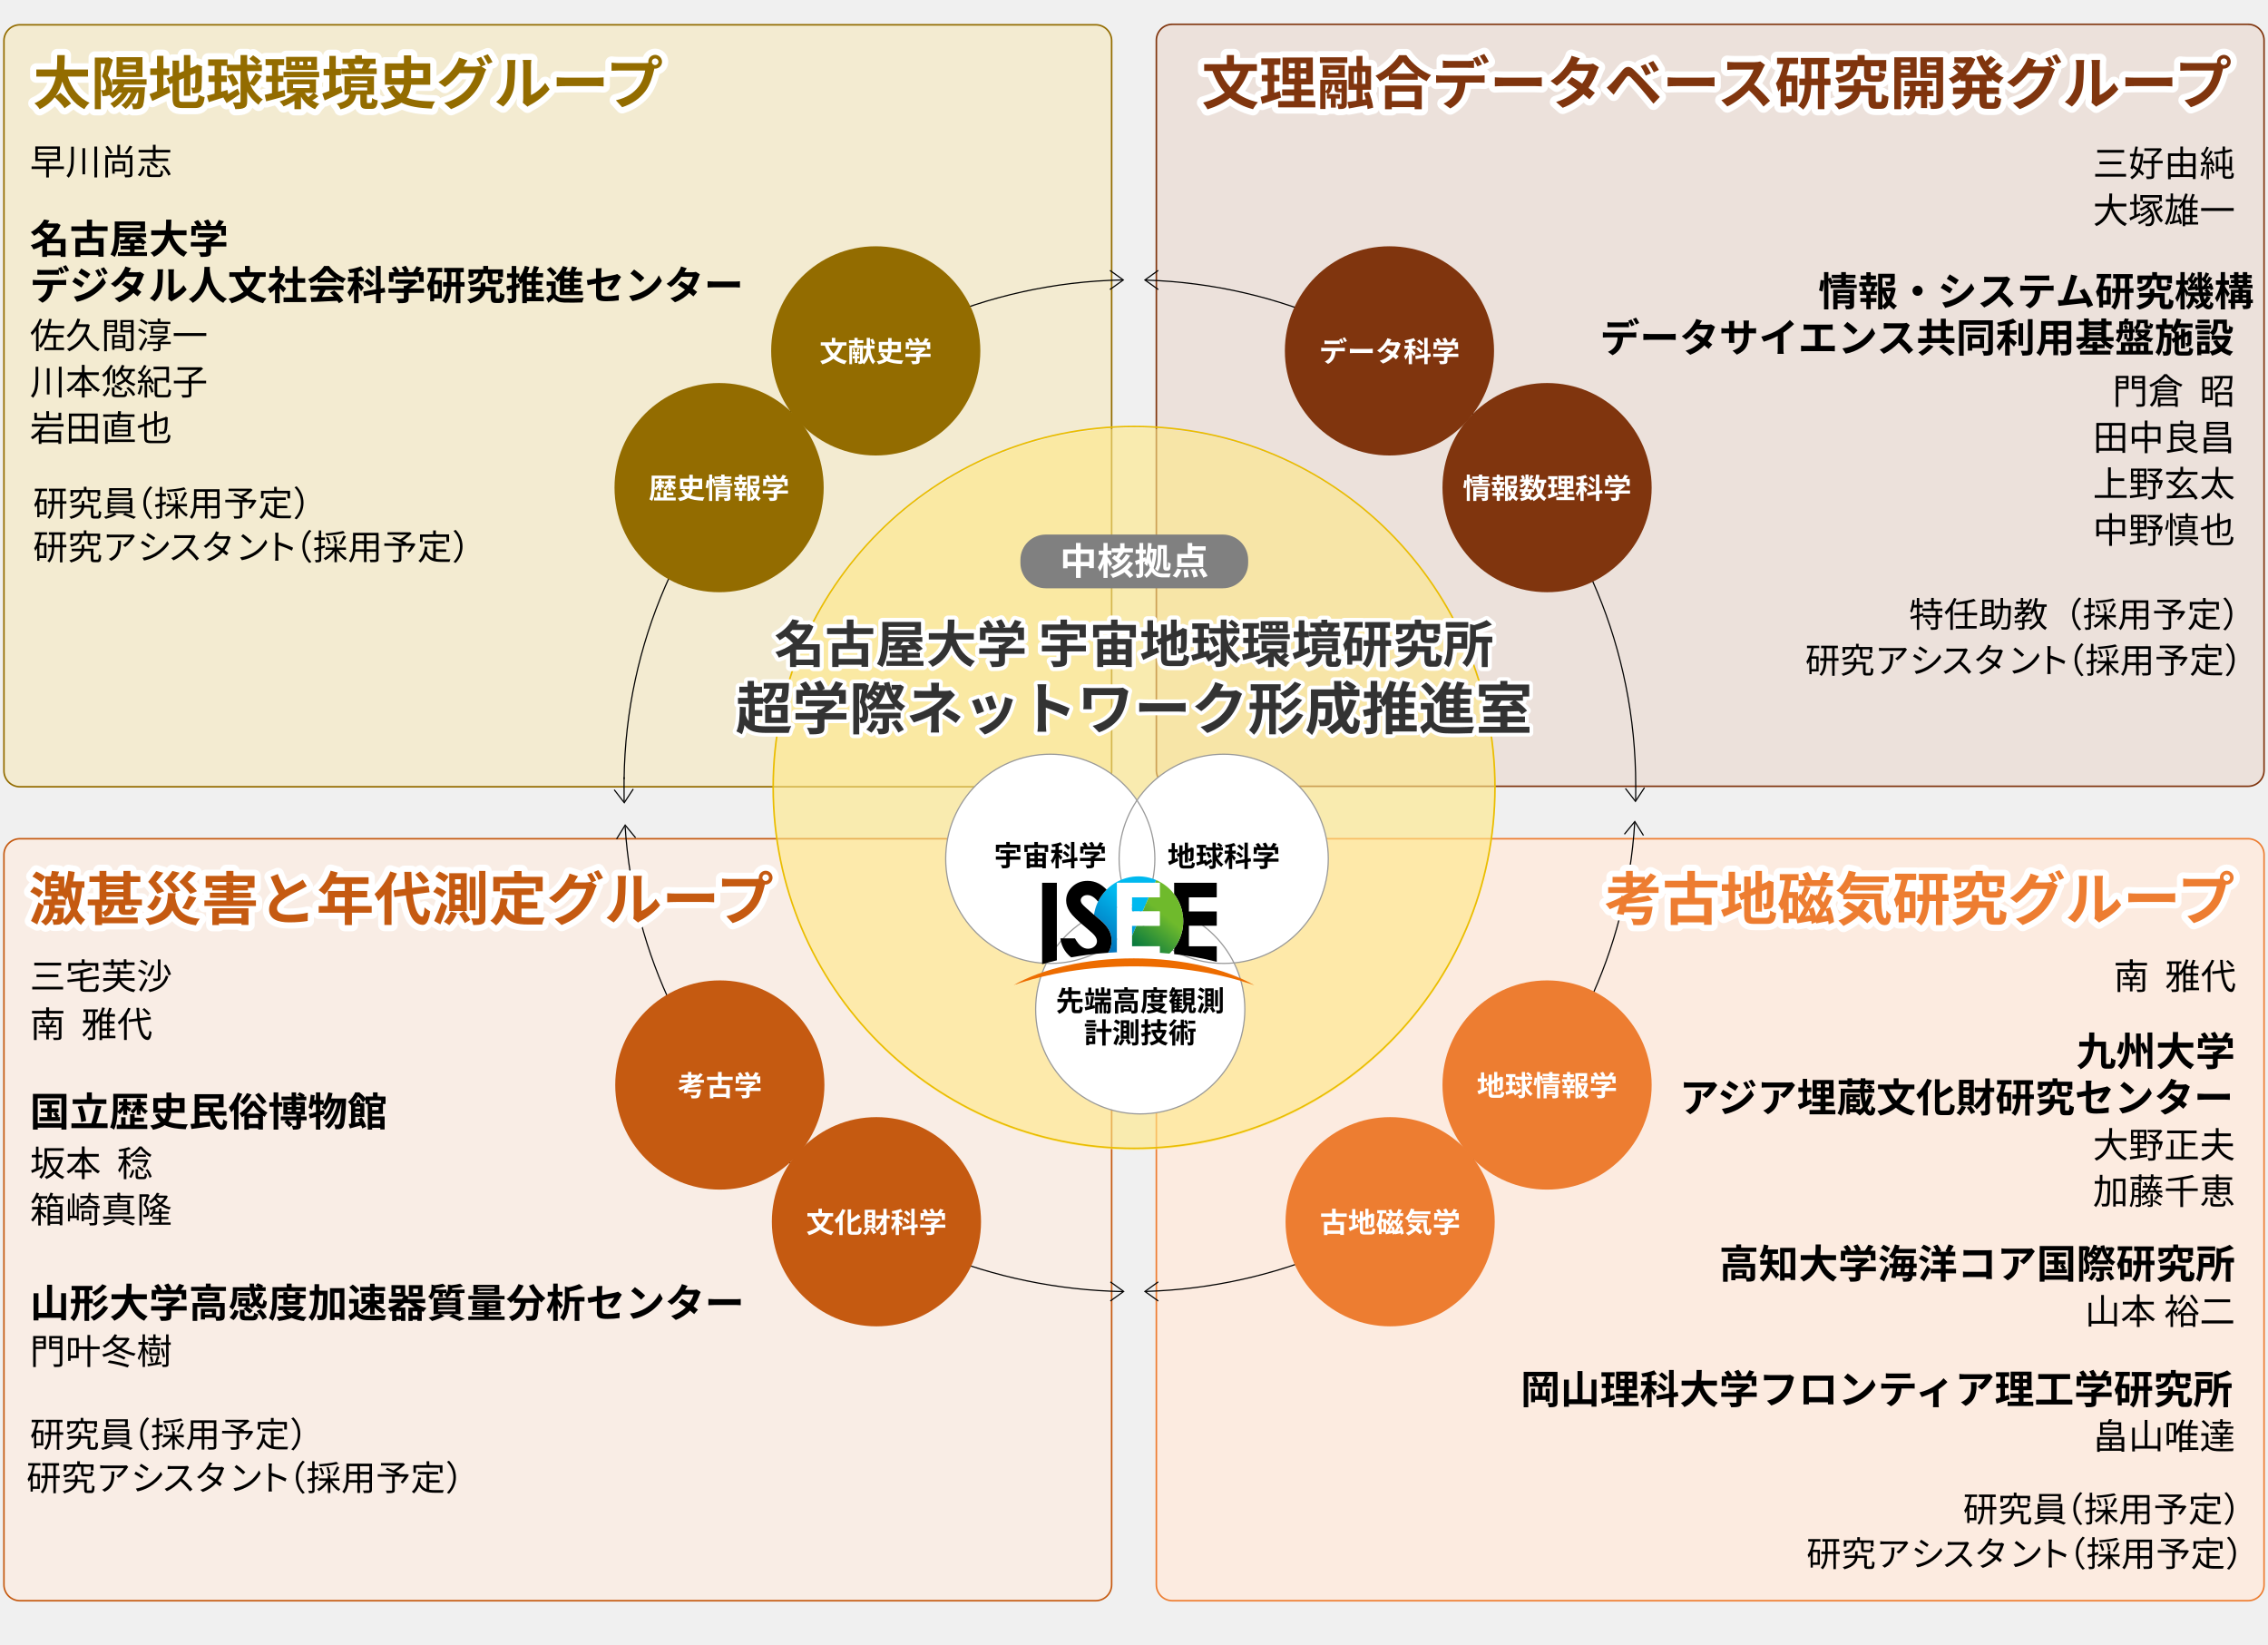
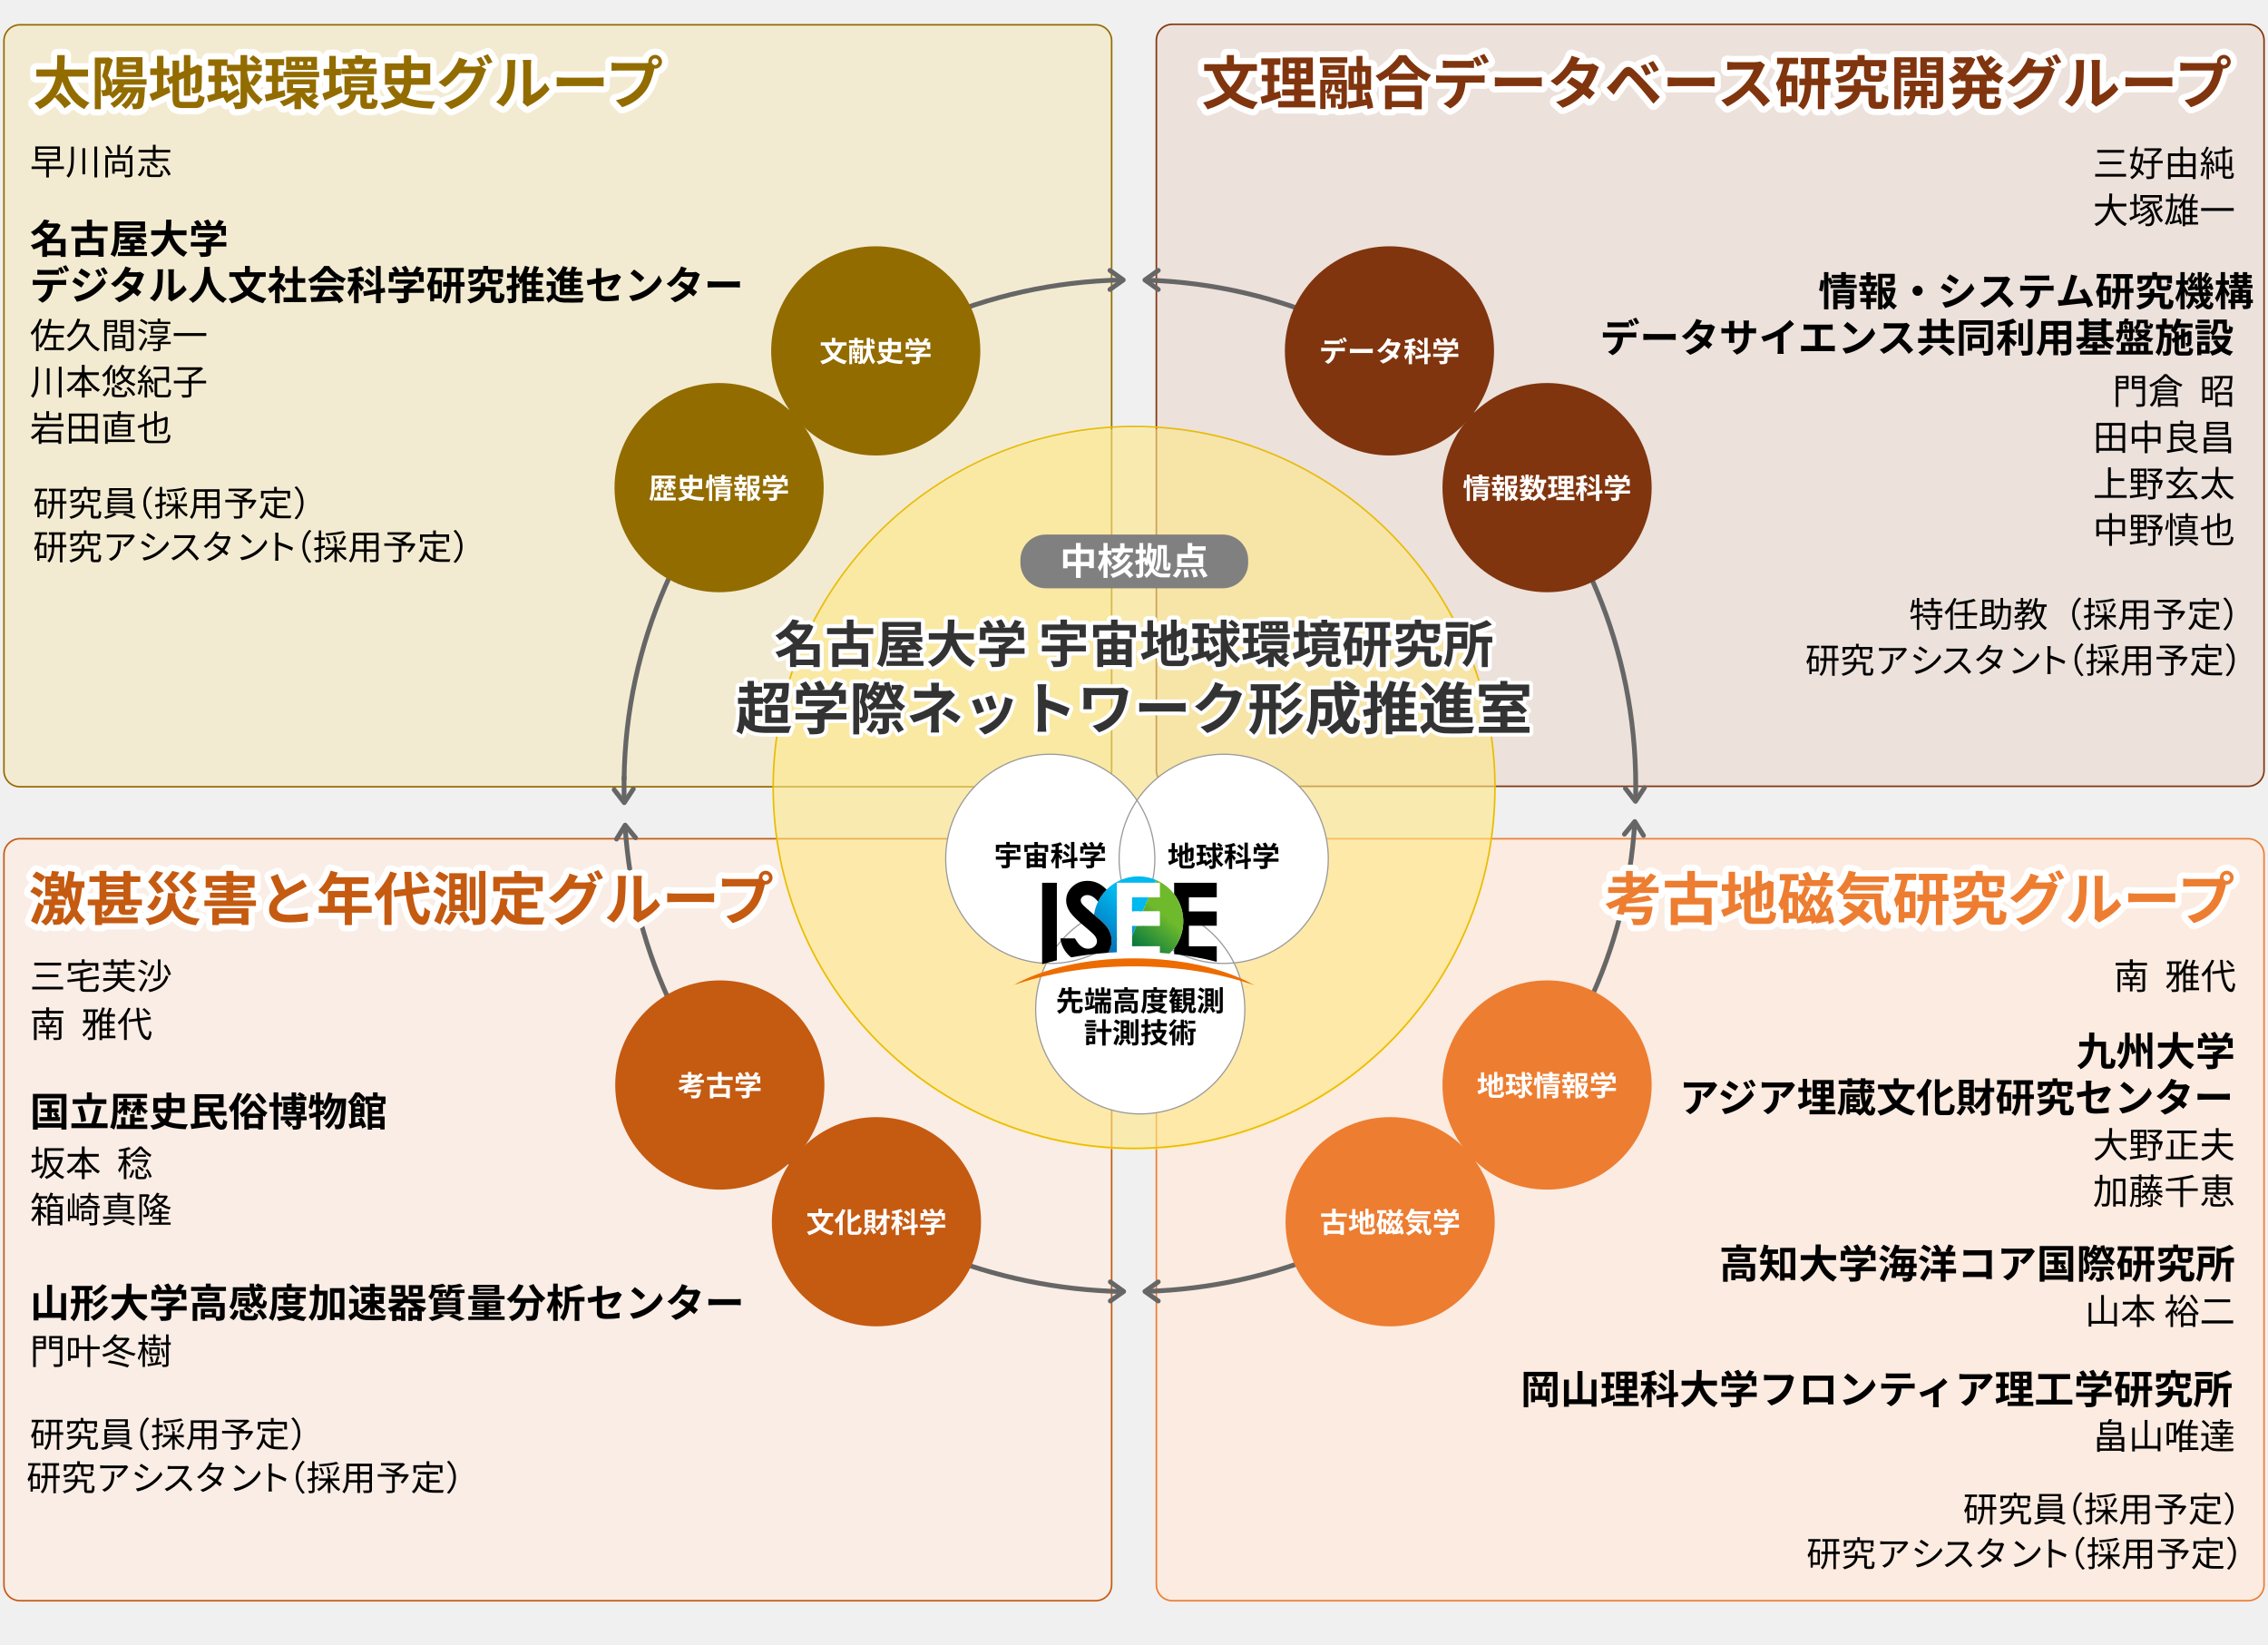
<svg xmlns="http://www.w3.org/2000/svg" width="1420" height="1029.466" viewBox="0 0 1420 1029.466">
  <defs>
-     <style>.cls-1{letter-spacing:-.06em;}.cls-2{fill:#80350e;}.cls-2,.cls-3,.cls-4,.cls-5,.cls-6,.cls-7,.cls-8,.cls-9,.cls-10,.cls-11,.cls-12,.cls-13,.cls-14{font-family:NotoSansCJKjp-Bold-90ms-RKSJ-H, 'Noto Sans CJK JP';font-weight:700;}.cls-2,.cls-3,.cls-9,.cls-11,.cls-13{font-size:36.055px;}.cls-15{letter-spacing:-.5em;}.cls-16{fill:url(#linear-gradient-2);}.cls-3{fill:#ed7d31;}.cls-17{letter-spacing:-.18em;}.cls-4,.cls-5{font-size:17.606px;}.cls-5,.cls-18,.cls-7{fill:#fff;}.cls-6{stroke-width:5.105px;}.cls-6,.cls-19,.cls-20,.cls-11,.cls-21,.cls-22,.cls-14{fill:none;}.cls-6,.cls-10{font-size:31.66px;}.cls-6,.cls-11,.cls-14{stroke:#fff;stroke-linecap:round;stroke-linejoin:round;}.cls-7{font-size:23.319px;}.cls-23{font-size:22.269px;}.cls-23,.cls-24{font-family:NotoSansCJKjp-Regular-90ms-RKSJ-H, 'Noto Sans CJK JP';}.cls-25{letter-spacing:-.52em;}.cls-8{font-size:24.854px;}.cls-20{stroke:#eabd00;}.cls-20,.cls-21,.cls-22{stroke-miterlimit:10;}.cls-9{fill:#c55a11;}.cls-26{letter-spacing:-.12em;}.cls-27{fill:#936c00;}.cls-24{font-size:21.747px;}.cls-10,.cls-12{fill:#333;}.cls-11{stroke-width:7.812px;}.cls-28{fill:#80350e;}.cls-29{fill:#ed6c00;}.cls-21{stroke:#999;stroke-width:.75px;}.cls-30{fill:#c55a11;}.cls-31{fill:#fcebe0;stroke:#ed7d31;}.cls-31,.cls-32,.cls-33,.cls-34{stroke-width:.977px;}.cls-35{fill:#ffe783;opacity:.6;}.cls-12,.cls-14{font-size:35.643px;}.cls-36{fill:#ed7d31;}.cls-37{letter-spacing:-.58em;}.cls-32{fill:#ece1db;stroke:#80350e;}.cls-38{fill:gray;}.cls-13{fill:#936c00;}.cls-33{fill:#f3ebd1;stroke:#936c00;}.cls-39{letter-spacing:-.48em;}.cls-40{fill:url(#linear-gradient);}.cls-34{fill:#f9ede5;stroke:#c55a11;}.cls-22{stroke:#000;stroke-width:.732px;}.cls-14{stroke-width:4.705px;}</style>
+     <style>.cls-1{letter-spacing:-.06em;}.cls-2{fill:#80350e;}.cls-2,.cls-3,.cls-4,.cls-5,.cls-6,.cls-7,.cls-8,.cls-9,.cls-10,.cls-11,.cls-12,.cls-13,.cls-14{font-family:NotoSansCJKjp-Bold-90ms-RKSJ-H, 'Noto Sans CJK JP';font-weight:700;}.cls-2,.cls-4,.cls-10,.cls-12,.cls-13{font-size:36.055px;}.cls-15{letter-spacing:-.5em;}.cls-16{fill:url(#linear-gradient-2);}.cls-3{stroke-width:4.705px;}.cls-3,.cls-8{font-size:35.643px;}.cls-3,.cls-17,.cls-18,.cls-12,.cls-19,.cls-20,.cls-14{fill:none;}.cls-3,.cls-12,.cls-20,.cls-14{stroke-linecap:round;stroke-linejoin:round;}.cls-3,.cls-12,.cls-14{stroke:#fff;}.cls-4{fill:#ed7d31;}.cls-21{letter-spacing:-.18em;}.cls-5,.cls-6{font-size:17.606px;}.cls-6,.cls-22,.cls-7{fill:#fff;}.cls-7{font-size:23.319px;}.cls-23{font-size:22.269px;}.cls-23,.cls-24{font-family:NotoSansCJKjp-Regular-90ms-RKSJ-H, 'Noto Sans CJK JP';}.cls-8,.cls-11{fill:#333;}.cls-25{letter-spacing:-.52em;}.cls-9{font-size:24.854px;}.cls-18{stroke:#eabd00;}.cls-18,.cls-19{stroke-miterlimit:10;}.cls-10{fill:#c55a11;}.cls-26{letter-spacing:-.12em;}.cls-27{fill:#936c00;}.cls-24{font-size:21.747px;}.cls-11,.cls-14{font-size:31.66px;}.cls-12{stroke-width:7.812px;}.cls-28{fill:#80350e;}.cls-29{fill:#ed6c00;}.cls-19{stroke:#999;stroke-width:.75px;}.cls-30{fill:#c55a11;}.cls-31{fill:#fcebe0;stroke:#ed7d31;}.cls-31,.cls-32,.cls-33,.cls-34{stroke-width:.977px;}.cls-35{fill:#ffe783;opacity:.6;}.cls-36{fill:#ed7d31;}.cls-37{letter-spacing:-.58em;}.cls-32{fill:#ece1db;stroke:#80350e;}.cls-38{fill:gray;}.cls-13{fill:#936c00;}.cls-33{fill:#f3ebd1;stroke:#936c00;}.cls-20{stroke:#666;stroke-width:3px;}.cls-39{letter-spacing:-.48em;}.cls-40{fill:url(#linear-gradient);}.cls-34{fill:#f9ede5;stroke:#c55a11;}.cls-14{stroke-width:5.105px;}</style>
    <linearGradient id="linear-gradient" x1="685.575" y1="589.538" x2="720.426" y2="548.005" gradientUnits="userSpaceOnUse">
      <stop offset="0" stop-color="#036eb7" />
      <stop offset=".6" stop-color="#00b9ef" />
    </linearGradient>
    <linearGradient id="linear-gradient-2" x1="645.086" y1="672.949" x2="738.505" y2="561.617" gradientUnits="userSpaceOnUse">
      <stop offset=".7" stop-color="#007440" />
      <stop offset=".9" stop-color="#6fba2c" />
    </linearGradient>
  </defs>
  <g id="severe-disaster">
    <rect class="cls-31" x="724.001" y="525.044" width="693.532" height="477.021" rx="10" ry="10" />
-     <polyline class="cls-22" points="725.19 814.43 716.833 808.459 725.174 802.467" />
-     <polyline class="cls-22" points="1017.041 522.232 1023.552 514.289 1028.979 523.008" />
-     <path class="cls-22" d="M1023.52,514.843c-10.04,162.387-142.449,288.55-306.138,293.605" />
+     <polyline class="cls-20" points="725.19 814.43 716.833 808.459 725.174 802.467" />
+     <polyline class="cls-20" points="1017.041 522.232 1023.552 514.289 1028.979 523.008" />
+     <path class="cls-20" d="M1023.52,514.843c-10.04,162.387-142.449,288.55-306.138,293.605" />
    <text class="cls-23" transform="translate(1323.296 619.245)">
      <tspan x="0" y="0" xml:space="preserve">南  雅</tspan>
      <tspan class="cls-39" x="54.516" y="0">代</tspan>
    </text>
-     <text class="cls-8" transform="translate(1300.016 667.134)">
+     <text class="cls-9" transform="translate(1300.016 667.134)">
      <tspan x="0" y="0">九州大学</tspan>
      <tspan x="-248.541" y="28.996">アジア埋蔵文化財研究センター</tspan>
    </text>
-     <text class="cls-8" transform="translate(1076.329 800.153)">
+     <text class="cls-9" transform="translate(1076.329 800.153)">
      <tspan x="0" y="0">高知大学海洋コア国際研究所</tspan>
    </text>
-     <text class="cls-8" transform="translate(952.058 878.732)">
+     <text class="cls-9" transform="translate(952.058 878.732)">
      <tspan x="0" y="0">岡山理科大学フロンティア理工学研究所</tspan>
    </text>
    <text class="cls-23" transform="translate(1310.357 724.86)">
      <tspan x="0" y="0">大野正夫</tspan>
      <tspan x="0" y="28.996">加藤千恵</tspan>
    </text>
    <text class="cls-23" transform="translate(1305.368 828.92)">
      <tspan x="0" y="0">山本 裕二</tspan>
    </text>
    <text class="cls-23" transform="translate(1310.357 907.113)">
      <tspan x="0" y="0">畠山唯達</tspan>
    </text>
    <text class="cls-24" transform="translate(1229.071 952.683)">
      <tspan x="0" y="0">研究</tspan>
      <tspan class="cls-25" x="43.494" y="0">員</tspan>
      <tspan x="53.933" y="0">（採用予定</tspan>
      <tspan class="cls-15" x="162.668" y="0">）</tspan>
    </text>
    <text class="cls-24" transform="translate(1131.035 980.574)">
      <tspan x="0" y="0">研究ア</tspan>
      <tspan class="cls-26" x="65.241" y="0">シ</tspan>
      <tspan class="cls-1" x="84.379" y="0">ス</tspan>
      <tspan x="104.821" y="0">タ</tspan>
-       <tspan class="cls-17" x="126.568" y="0">ン</tspan>
-       <tspan class="cls-37" x="144.4" y="0">ト</tspan>
-       <tspan x="153.534" y="0">（採用予定</tspan>
-       <tspan class="cls-15" x="262.27" y="0">）</tspan>
-     </text>
-     <text class="cls-11" transform="translate(1004.723 575.862)">
+       <tspan class="cls-21" x="126.568" y="0">ン</tspan>
+       <tspan class="cls-37" x="144.4" y="0">ト</tspan>
+       <tspan x="153.534" y="0">（採用予定</tspan>
+       <tspan class="cls-15" x="262.27" y="0">）</tspan>
+     </text>
+     <text class="cls-12" transform="translate(1004.723 575.862)">
      <tspan x="0" y="0">考古地磁気研究グループ</tspan>
    </text>
-     <text class="cls-3" transform="translate(1004.723 575.862)">
+     <text class="cls-4" transform="translate(1004.723 575.862)">
      <tspan x="0" y="0">考古地磁気研究グループ</tspan>
    </text>
    <circle class="cls-36" cx="870.366" cy="764.811" r="65.484" />
-     <text class="cls-5" transform="translate(826.355 771.602)">
+     <text class="cls-6" transform="translate(826.355 771.602)">
      <tspan x="0" y="0">古地磁気学</tspan>
    </text>
    <circle class="cls-36" cx="968.622" cy="679.221" r="65.484" />
-     <text class="cls-5" transform="translate(924.611 686.011)">
+     <text class="cls-6" transform="translate(924.611 686.011)">
      <tspan x="0" y="0">地球情報学</tspan>
    </text>
  </g>
  <g id="literature-science">
    <rect class="cls-32" x="724.001" y="15.205" width="693.532" height="477.021" rx="10" ry="10" />
-     <polyline class="cls-22" points="1029.62 493.072 1023.97 501.648 1017.667 493.54" />
-     <polyline class="cls-22" points="725.19 181.235 716.833 175.265 725.174 169.273" />
-     <path class="cls-22" d="M717.212,175.336c170.384,5.172,306.92,144.921,306.92,316.559,0,1.525-.011,7.614-.032,9.134" />
+     <polyline class="cls-20" points="1029.62 493.072 1023.97 501.648 1017.667 493.54" />
+     <polyline class="cls-20" points="725.19 181.235 716.833 175.265 725.174 169.273" />
+     <path class="cls-20" d="M717.212,175.336c170.384,5.172,306.92,144.921,306.92,316.559,0,1.525-.011,7.614-.032,9.134" />
    <text class="cls-23" transform="translate(1310.356 110.402)">
      <tspan x="0" y="0">三好由純</tspan>
    </text>
    <text class="cls-23" transform="translate(1310.356 139.822)">
      <tspan x="0" y="0">大塚雄一</tspan>
    </text>
-     <text class="cls-8" transform="translate(1138.465 191.452)">
+     <text class="cls-9" transform="translate(1138.465 191.452)">
      <tspan x="0" y="0">情報・システム研究機構</tspan>
      <tspan x="-136.697" y="28.996">データサイエンス共同利用基盤施設</tspan>
    </text>
    <text class="cls-23" transform="translate(1322.648 252.941)">
      <tspan x="0" y="0" xml:space="preserve">門倉  昭</tspan>
      <tspan x="-12.292" y="28.996">田中良昌</tspan>
      <tspan x="-12.292" y="57.993">上野玄太</tspan>
      <tspan x="-12.292" y="86.989">中野慎也</tspan>
    </text>
    <text class="cls-24" transform="translate(1195.3 392.579)">
      <tspan x="0" y="0">特任助教（採用予定</tspan>
      <tspan class="cls-15" x="195.724" y="0">）</tspan>
    </text>
    <text class="cls-24" transform="translate(1130.252 421.302)">
      <tspan x="0" y="0">研究ア</tspan>
      <tspan class="cls-26" x="65.241" y="0">シ</tspan>
      <tspan class="cls-1" x="84.379" y="0">ス</tspan>
      <tspan x="104.821" y="0">タ</tspan>
-       <tspan class="cls-17" x="126.568" y="0">ン</tspan>
-       <tspan class="cls-37" x="144.4" y="0">ト</tspan>
-       <tspan x="153.534" y="0">（採用予定</tspan>
-       <tspan class="cls-15" x="262.27" y="0">）</tspan>
-     </text>
-     <rect class="cls-19" x="732.876" y="30.549" width="666.558" height="44.585" />
-     <text class="cls-11" transform="translate(752.338 65.109)">
+       <tspan class="cls-21" x="126.568" y="0">ン</tspan>
+       <tspan class="cls-37" x="144.4" y="0">ト</tspan>
+       <tspan x="153.534" y="0">（採用予定</tspan>
+       <tspan class="cls-15" x="262.27" y="0">）</tspan>
+     </text>
+     <rect class="cls-17" x="732.876" y="30.549" width="666.558" height="44.585" />
+     <text class="cls-12" transform="translate(752.338 65.109)">
      <tspan x="0" y="0">文理融合データベース研究開発グループ</tspan>
    </text>
    <text class="cls-2" transform="translate(752.338 65.109)">
      <tspan x="0" y="0">文理融合データベース研究開発グループ</tspan>
    </text>
    <circle class="cls-28" cx="869.941" cy="219.654" r="65.484" />
-     <text class="cls-5" transform="translate(825.933 226.445)">
+     <text class="cls-6" transform="translate(825.933 226.445)">
      <tspan x="0" y="0">データ科学</tspan>
    </text>
    <circle class="cls-28" cx="968.622" cy="305.258" r="65.484" />
-     <text class="cls-5" transform="translate(915.808 312.05)">
+     <text class="cls-6" transform="translate(915.808 312.05)">
      <tspan x="0" y="0">情報数理科学</tspan>
    </text>
  </g>
  <g id="solar-terrestrial">
    <rect class="cls-33" x="2.468" y="15.513" width="693.532" height="477.021" rx="10" ry="10" />
-     <path class="cls-22" d="M390.761,501.876c-.023-1.733-.035-8.998-.035-10.737,0-1.535.009-3.068.027-4.599" />
-     <polyline class="cls-22" points="396.502 493.912 390.852 502.489 384.549 494.38" />
-     <polyline class="cls-22" points="694.932 181.235 703.289 175.265 694.948 169.273" />
-     <path class="cls-22" d="M390.744,487.723c2.205-170.806,141.253-309.007,311.754-312.469" />
-     <rect class="cls-19" x="20.838" y="30.549" width="672.606" height="44.585" />
+     <path class="cls-20" d="M390.761,501.876c-.023-1.733-.035-8.998-.035-10.737,0-1.535.009-3.068.027-4.599" />
+     <polyline class="cls-20" points="396.502 493.912 390.852 502.489 384.549 494.38" />
+     <polyline class="cls-20" points="694.932 181.235 703.289 175.265 694.948 169.273" />
+     <path class="cls-20" d="M390.744,487.723c2.205-170.806,141.253-309.007,311.754-312.469" />
+     <rect class="cls-17" x="20.838" y="30.549" width="672.606" height="44.585" />
    <text class="cls-23" transform="translate(18.718 109.317)">
      <tspan x="0" y="0">早川尚志</tspan>
    </text>
-     <text class="cls-8" transform="translate(18.719 158.603)">
+     <text class="cls-9" transform="translate(18.719 158.603)">
      <tspan x="0" y="0">名古屋大学</tspan>
      <tspan x="0" y="28.996">デジタル人文社会科学研究推進センター</tspan>
    </text>
    <text class="cls-23" transform="translate(18.718 218.091)">
      <tspan x="0" y="0">佐久間淳一</tspan>
      <tspan x="0" y="28.996">川本悠紀子</tspan>
      <tspan x="0" y="57.993">岩田直也</tspan>
    </text>
    <text class="cls-24" transform="translate(20.719 323.021)">
      <tspan x="0" y="0">研究</tspan>
      <tspan class="cls-25" x="43.494" y="0">員</tspan>
      <tspan x="53.933" y="0">（採用予定</tspan>
      <tspan class="cls-15" x="162.668" y="0">）</tspan>
    </text>
    <text class="cls-24" transform="translate(20.68 350.312)">
      <tspan x="0" y="0">研究ア</tspan>
      <tspan class="cls-26" x="65.241" y="0">シ</tspan>
      <tspan class="cls-1" x="84.379" y="0">ス</tspan>
      <tspan x="104.821" y="0">タ</tspan>
-       <tspan class="cls-17" x="126.568" y="0">ン</tspan>
-       <tspan class="cls-37" x="144.4" y="0">ト</tspan>
-       <tspan x="153.534" y="0">（採用予定</tspan>
-       <tspan class="cls-15" x="262.27" y="0">）</tspan>
-     </text>
-     <text class="cls-11" transform="translate(20.735 65.109)">
+       <tspan class="cls-21" x="126.568" y="0">ン</tspan>
+       <tspan class="cls-37" x="144.4" y="0">ト</tspan>
+       <tspan x="153.534" y="0">（採用予定</tspan>
+       <tspan class="cls-15" x="262.27" y="0">）</tspan>
+     </text>
+     <text class="cls-12" transform="translate(20.735 65.109)">
      <tspan x="0" y="0">太陽地球環境史グループ</tspan>
    </text>
    <text class="cls-13" transform="translate(20.735 65.109)">
      <tspan x="0" y="0">太陽地球環境史グループ</tspan>
    </text>
    <circle class="cls-27" cx="548.304" cy="219.654" r="65.484" />
-     <text class="cls-5" transform="translate(513.095 226.445)">
+     <text class="cls-6" transform="translate(513.095 226.445)">
      <tspan x="0" y="0">文献史学</tspan>
    </text>
    <circle class="cls-27" cx="450.234" cy="305.258" r="65.484" />
-     <text class="cls-5" transform="translate(406.222 312.05)">
+     <text class="cls-6" transform="translate(406.222 312.05)">
      <tspan x="0" y="0">歴史情報学</tspan>
    </text>
  </g>
  <g id="archaeomagnetism">
    <rect class="cls-34" x="2.468" y="525.044" width="693.532" height="477.021" rx="10" ry="10" />
-     <polyline class="cls-22" points="695.173 814.43 703.529 808.459 695.188 802.467" />
-     <polyline class="cls-22" points="386.012 525.265 391.407 516.526 397.947 524.445" />
-     <path class="cls-22" d="M703.221,808.543c-165.156-3.152-301.324-127.999-311.84-291.253" />
-     <rect class="cls-19" x="21.963" y="534.55" width="541.761" height="44.585" />
+     <polyline class="cls-20" points="695.173 814.43 703.529 808.459 695.188 802.467" />
+     <polyline class="cls-20" points="386.012 525.265 391.407 516.526 397.947 524.445" />
+     <path class="cls-20" d="M703.221,808.543c-165.156-3.152-301.324-127.999-311.84-291.253" />
+     <rect class="cls-17" x="21.963" y="534.55" width="541.761" height="44.585" />
    <text class="cls-23" transform="translate(18.719 619.246)">
      <tspan x="0" y="0">三宅芙沙</tspan>
    </text>
-     <text class="cls-8" transform="translate(18.717 704.941)">
+     <text class="cls-9" transform="translate(18.717 704.941)">
      <tspan x="0" y="0">国立歴史民俗博物館</tspan>
    </text>
    <text class="cls-23" transform="translate(18.718 736.39)">
      <tspan x="0" y="0" xml:space="preserve">坂本  稔</tspan>
      <tspan x="0" y="28.996">箱崎真隆</tspan>
    </text>
-     <text class="cls-8" transform="translate(18.719 824.669)">
+     <text class="cls-9" transform="translate(18.719 824.669)">
      <tspan x="0" y="0">山形大学高感度加速器質量分析センター</tspan>
    </text>
    <text class="cls-23" transform="translate(18.718 854)">
      <tspan x="0" y="0">門叶冬樹</tspan>
    </text>
    <text class="cls-24" transform="translate(18.718 905.899)">
      <tspan x="0" y="0">研究</tspan>
      <tspan class="cls-25" x="43.494" y="0">員</tspan>
      <tspan x="53.933" y="0">（採用予定</tspan>
      <tspan class="cls-15" x="162.668" y="0">）</tspan>
    </text>
    <text class="cls-24" transform="translate(16.547 933.028)">
      <tspan x="0" y="0">研究ア</tspan>
      <tspan class="cls-26" x="65.241" y="0">シ</tspan>
      <tspan class="cls-1" x="84.379" y="0">ス</tspan>
      <tspan x="104.821" y="0">タ</tspan>
-       <tspan class="cls-17" x="126.568" y="0">ン</tspan>
+       <tspan class="cls-21" x="126.568" y="0">ン</tspan>
      <tspan class="cls-37" x="144.4" y="0">ト</tspan>
      <tspan x="153.534" y="0">（採用予定</tspan>
      <tspan class="cls-15" x="262.27" y="0">）</tspan>
    </text>
    <text class="cls-23" transform="translate(18.718 649.305)">
      <tspan x="0" y="0" xml:space="preserve">南  雅代</tspan>
    </text>
-     <text class="cls-11" transform="translate(17.819 575.862)">
+     <text class="cls-12" transform="translate(17.819 575.862)">
      <tspan x="0" y="0">激甚災害と年代測定グループ</tspan>
    </text>
-     <text class="cls-9" transform="translate(17.819 575.862)">
+     <text class="cls-10" transform="translate(17.819 575.862)">
      <tspan x="0" y="0">激甚災害と年代測定グループ</tspan>
    </text>
    <circle class="cls-30" cx="548.742" cy="764.811" r="65.484" />
-     <text class="cls-5" transform="translate(504.731 771.602)">
+     <text class="cls-6" transform="translate(504.731 771.602)">
      <tspan x="0" y="0">文化財科学</tspan>
    </text>
    <circle class="cls-30" cx="450.683" cy="679.221" r="65.484" />
-     <text class="cls-5" transform="translate(424.275 686.01)">
+     <text class="cls-6" transform="translate(424.275 686.01)">
      <tspan x="0" y="0">考古学</tspan>
    </text>
  </g>
  <g id="isee-trans-disciplinary-network">
    <circle class="cls-35" cx="710.181" cy="493.955" r="225.955" />
-     <circle class="cls-20" cx="710.042" cy="492.929" r="225.955" />
-     <circle class="cls-18" cx="657.581" cy="537.631" r="65.484" />
-     <text class="cls-4" transform="translate(622.372 542.036)">
+     <circle class="cls-18" cx="710.042" cy="492.929" r="225.955" />
+     <circle class="cls-22" cx="657.581" cy="537.631" r="65.484" />
+     <text class="cls-5" transform="translate(622.372 542.036)">
      <tspan x="0" y="0">宇宙科学</tspan>
    </text>
-     <circle class="cls-18" cx="766.163" cy="537.631" r="65.484" />
-     <text class="cls-4" transform="translate(730.954 542.471)">
+     <circle class="cls-22" cx="766.163" cy="537.631" r="65.484" />
+     <text class="cls-5" transform="translate(730.954 542.471)">
      <tspan x="0" y="0">地球科学</tspan>
    </text>
-     <circle class="cls-18" cx="713.908" cy="631.835" r="65.484" />
-     <text class="cls-4" transform="translate(661.093 632.963)">
+     <circle class="cls-22" cx="713.908" cy="631.835" r="65.484" />
+     <text class="cls-5" transform="translate(661.093 632.963)">
      <tspan x="0" y="0">先端高度観測</tspan>
      <tspan x="17.606" y="20.007">計測技術</tspan>
    </text>
-     <circle class="cls-21" cx="657.581" cy="537.631" r="65.484" />
-     <circle class="cls-21" cx="766.163" cy="537.631" r="65.484" />
-     <circle class="cls-21" cx="713.908" cy="631.835" r="65.484" />
-     <text class="cls-6" transform="translate(484.785 414.76)">
+     <circle class="cls-19" cx="657.581" cy="537.631" r="65.484" />
+     <circle class="cls-19" cx="766.163" cy="537.631" r="65.484" />
+     <circle class="cls-19" cx="713.908" cy="631.835" r="65.484" />
+     <text class="cls-14" transform="translate(484.785 414.76)">
      <tspan x="0" y="0">名古屋大学 宇宙地球環境研究所</tspan>
    </text>
-     <text class="cls-10" transform="translate(484.785 414.76)">
+     <text class="cls-11" transform="translate(484.785 414.76)">
      <tspan x="0" y="0">名古屋大学 宇宙地球環境研究所</tspan>
    </text>
-     <text class="cls-14" transform="translate(460.502 456.517)">
+     <text class="cls-3" transform="translate(460.502 456.517)">
      <tspan x="0" y="0">超学際ネットワーク形成推進室</tspan>
    </text>
-     <text class="cls-12" transform="translate(460.502 456.517)">
+     <text class="cls-8" transform="translate(460.502 456.517)">
      <tspan x="0" y="0">超学際ネットワーク形成推進室</tspan>
    </text>
    <rect class="cls-38" x="638.881" y="334.638" width="142.605" height="33.634" rx="15.859" ry="15.859" />
    <text class="cls-7" transform="translate(663.547 359.702)">
      <tspan x="0" y="0">中核拠点</tspan>
    </text>
-     <path class="cls-19" d="M687.492,564.434c-2.19-2.74-4.416-4.116-6.678-4.116-1.22,0-2.218.327-2.995.979-.776.654-1.164,1.391-1.164,2.209s.277,1.596.832,2.326c.754.975,3.027,3.067,6.82,6.278.228.19.435.364.65.546.351-2.395,1.012-4.783,2.019-7.111.163-.377.338-.746.515-1.111Z" />
-     <path class="cls-19" d="M688.526,562.503c.058-.1.117-.199.178-.299-.061.1-.119.199-.178.299Z" />
-     <path class="cls-19" d="M687.919,563.598c.055-.103.107-.209.164-.31-.057.101-.109.207-.164.31Z" />
-     <path class="cls-19" d="M689.196,561.413c.041-.065.084-.129.127-.192-.043.063-.086.128-.127.192Z" />
+     <path class="cls-17" d="M687.492,564.434c-2.19-2.74-4.416-4.116-6.678-4.116-1.22,0-2.218.327-2.995.979-.776.654-1.164,1.391-1.164,2.209s.277,1.596.832,2.326c.754.975,3.027,3.067,6.82,6.278.228.19.435.364.65.546.351-2.395,1.012-4.783,2.019-7.111.163-.377.338-.746.515-1.111Z" />
+     <path class="cls-17" d="M688.526,562.503c.058-.1.117-.199.178-.299-.061.1-.119.199-.178.299Z" />
+     <path class="cls-17" d="M687.919,563.598c.055-.103.107-.209.164-.31-.057.101-.109.207-.164.31Z" />
+     <path class="cls-17" d="M689.196,561.413c.041-.065.084-.129.127-.192-.043.063-.086.128-.127.192Z" />
    <path d="M738.528,587.854c-.916,2.115-2.064,4.057-3.395,5.814v3.607c9.419,1.057,18.369,2.691,26.675,4.822v-9.725h-17.439v-12.856h17.439v-8.935h-17.439v-8.836h17.439v-9.102h-26.675v7.092c5.909,7.81,7.561,18.488,3.395,28.117Z" />
    <path class="cls-40" d="M708.649,561.747h10.573l-3.823,8.836h-6.75v-8.836ZM708.649,586.179l2.883-6.661h-2.883v6.661ZM689.196,561.413c-.169.26-.332.523-.492.791-.061.1-.119.199-.178.299-.151.259-.3.52-.443.785-.057.101-.109.207-.164.31-.144.275-.289.553-.427.836h0c-.177.365-.352.734-.515,1.111-1.008,2.328-1.669,4.717-2.019,7.111,3.154,2.645,5.1,4.342,5.806,5.068,1.886,1.904,3.222,3.726,4.01,5.464.788,1.738,1.181,3.638,1.181,5.697,0,2.88-.727,5.394-2.156,7.552,1.857-.129,3.73-.236,5.617-.32v-43.473h23.746l.745-1.72c-10.903-4.719-23.149-1.977-31.056,5.96-1.303,1.308-2.486,2.757-3.527,4.336-.043.063-.086.128-.127.192Z" />
    <path class="cls-16" d="M735.133,559.737c-2.826-3.736-6.62-6.819-11.227-8.812l-.745,1.72h2.928v9.102h-6.866l-3.823,8.836h10.689v8.935h-14.557l-2.883,6.661v6.194h17.439v4.076c2.058.145,4.098.318,6.117.516,1.053-1.01,2.031-2.113,2.927-3.297,1.331-1.758,2.479-3.699,3.395-5.814,4.166-9.629,2.514-20.307-3.395-28.117Z" />
    <path d="M661.704,552.645h-9.234v50.946c2.986-.875,6.066-1.684,9.234-2.422v-48.524Z" />
-     <path class="cls-18" d="M726.089,561.747v-9.102h-26.674v43.473c1.659-.076,3.328-.135,5.009-.174,1.8-.041,3.61-.064,5.433-.064,5.516,0,10.936.197,16.232.57v-4.076h-17.439v-12.856h17.439v-8.935h-17.439v-8.836h17.439Z" />
+     <path class="cls-22" d="M726.089,561.747v-9.102h-26.674v43.473c1.659-.076,3.328-.135,5.009-.174,1.8-.041,3.61-.064,5.433-.064,5.516,0,10.936.197,16.232.57v-4.076h-17.439v-12.856h17.439v-8.935h-17.439v-8.836h17.439Z" />
    <path d="M688.704,562.204c.16-.268.323-.531.492-.791-.169.26-.332.523-.492.791Z" />
    <path d="M687.919,563.598c-.144.275-.289.553-.427.836h0c.138-.283.282-.561.427-.836Z" />
    <path d="M692.851,556.885c-1.303,1.308-2.486,2.756-3.527,4.336,1.041-1.579,2.225-3.028,3.527-4.336Z" />
    <path d="M688.083,563.288c.144-.266.292-.526.443-.785-.151.259-.3.52-.443.785Z" />
    <path d="M694.773,583.189c-.788-1.738-2.124-3.559-4.01-5.464-.706-.727-2.651-2.424-5.806-5.068-.216-.182-.422-.355-.65-.546-3.793-3.211-6.066-5.304-6.82-6.278-.555-.73-.832-1.506-.832-2.326s.388-1.555,1.164-2.209c.777-.652,1.775-.979,2.995-.979,2.262,0,4.487,1.376,6.678,4.116.138-.283.282-.561.427-.836.055-.103.107-.209.164-.31.144-.266.292-.526.443-.785.058-.1.117-.199.178-.299.16-.268.323-.531.492-.791.041-.065.084-.129.127-.192,1.041-1.58,2.225-3.028,3.527-4.336h0c-1.731-1.716-3.375-2.981-4.927-3.775-2.206-1.129-4.528-1.694-6.968-1.694-3.791,0-6.978,1.212-9.561,3.638-2.583,2.425-3.875,5.331-3.875,8.72,0,2.347.776,4.7,2.329,7.059,1.553,2.358,4.992,5.708,10.316,10.049,2.795,2.281,4.603,3.976,5.424,5.083.82,1.107,1.23,2.215,1.23,3.321,0,1.218-.543,2.292-1.63,3.222-1.087.93-2.429,1.397-4.025,1.397-3.062,0-5.767-2.16-8.118-6.478h-9.123c.692,6.07,4.145,9.859,6.742,11.891,7.069-1.287,14.488-2.24,22.174-2.809.319-.023.639-.047.959-.068,1.43-2.158,2.156-4.672,2.156-7.552,0-2.06-.393-3.959-1.181-5.697Z" />
    <path class="cls-29" d="M785.36,616.788c-17.981-10.297-45.105-16.853-75.449-16.853s-57.289,6.516-75.271,16.752c21.049-7.379,47.059-11.742,75.217-11.742s54.405,4.402,75.504,11.844Z" />
  </g>
</svg>
